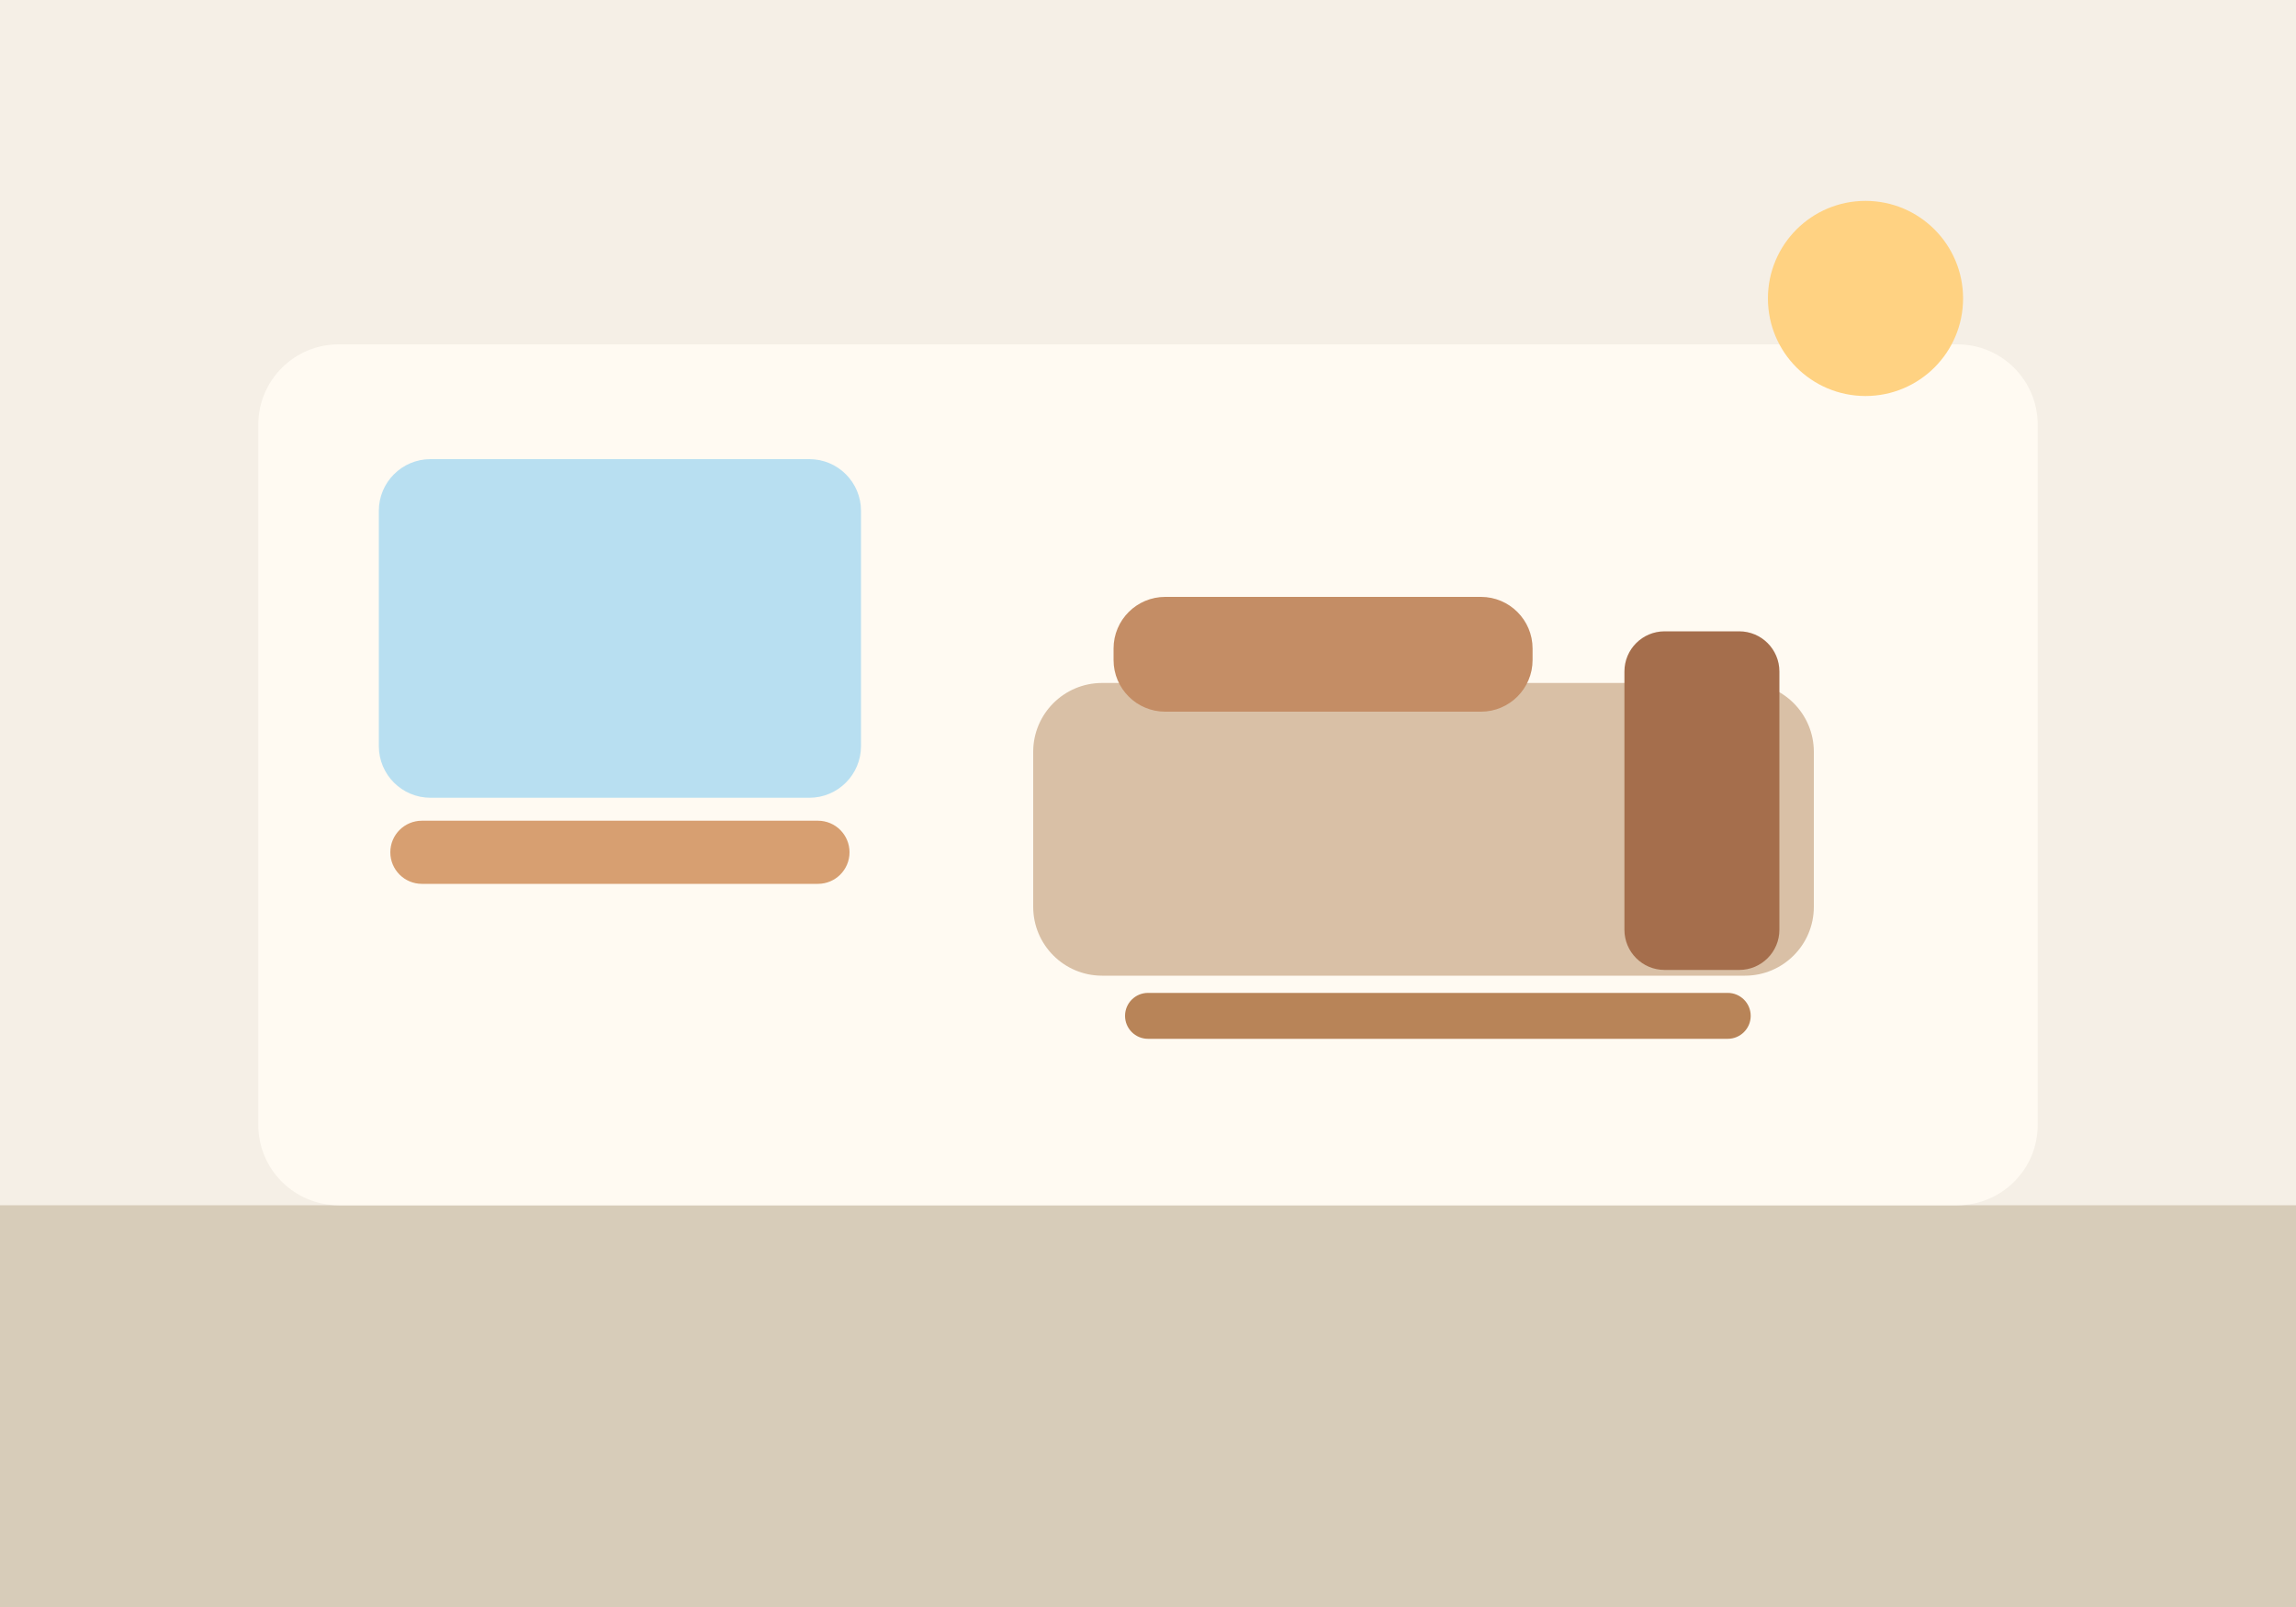
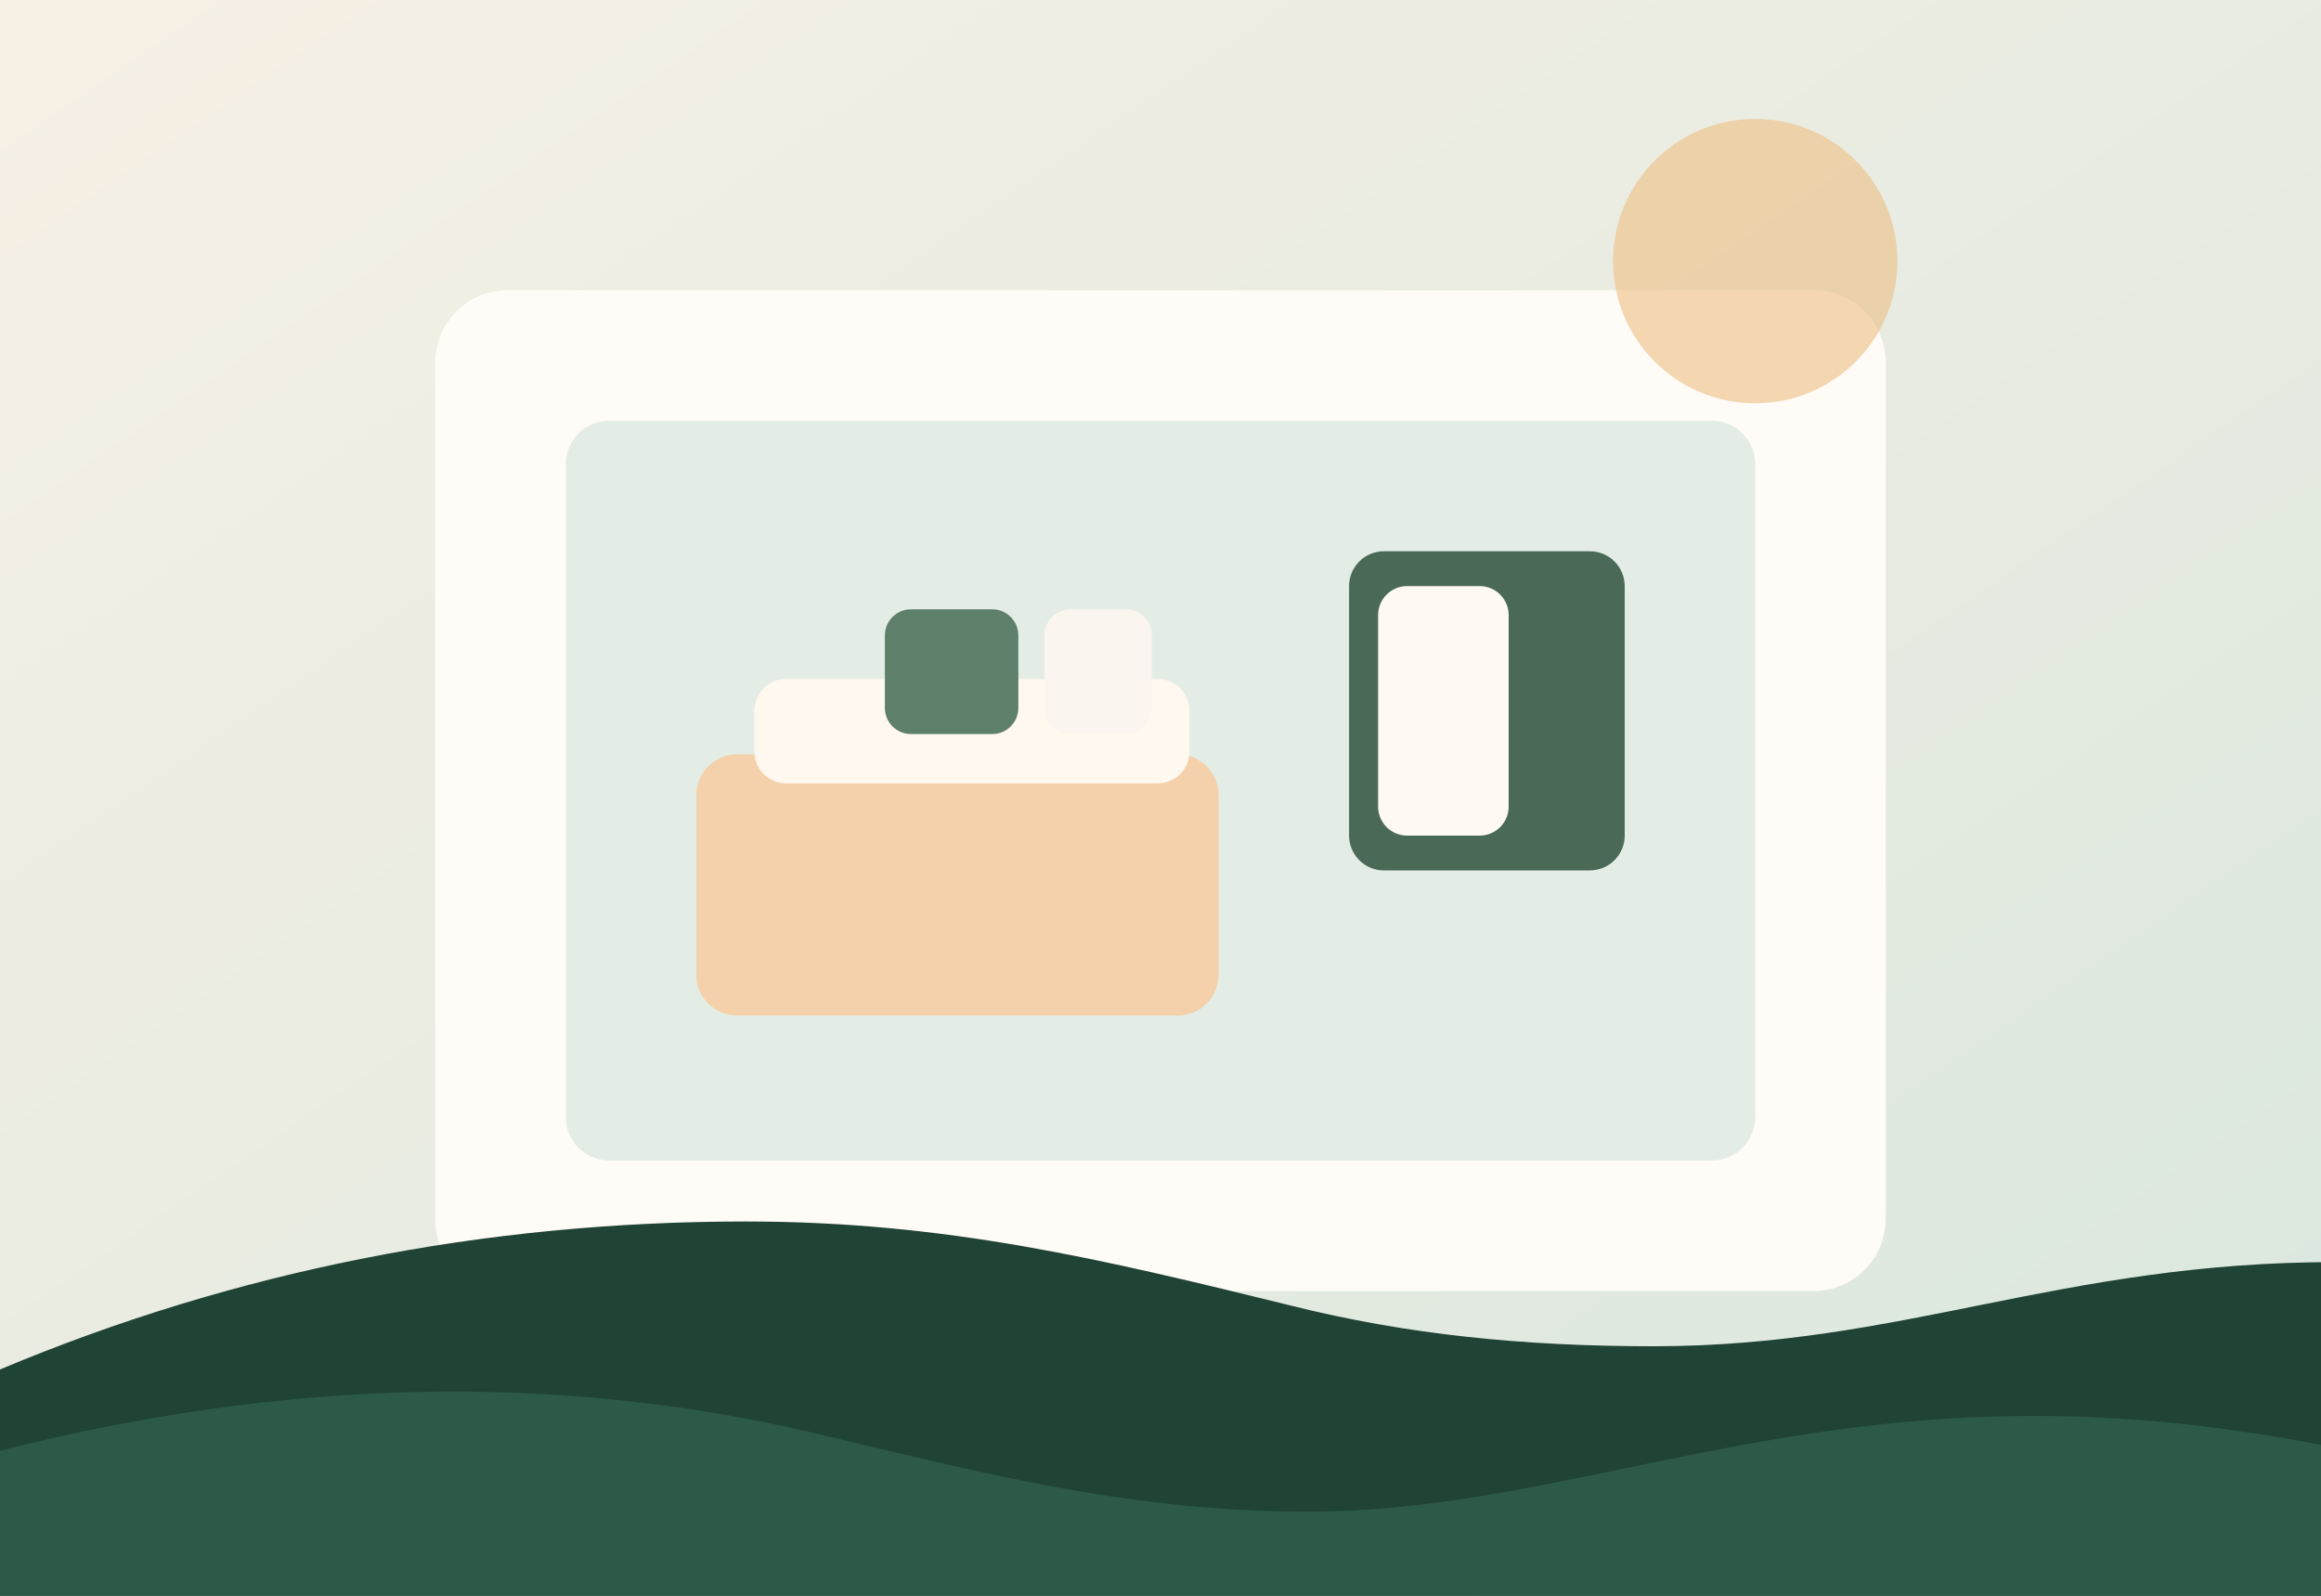
- <svg xmlns="http://www.w3.org/2000/svg" viewBox="0 0 800 560" role="img" aria-labelledby="title desc">
-   <rect width="800" height="560" fill="#f5efe6" />
-   <rect x="0" y="420" width="800" height="140" fill="#d7ccb9" />
-   <rect x="90" y="120" width="620" height="300" rx="28" fill="#fffaf2" />
-   <rect x="132" y="160" width="168" height="118" rx="18" fill="#b8dff1" />
-   <rect x="136" y="286" width="160" height="22" rx="11" fill="#d79f71" />
-   <rect x="360" y="238" width="272" height="102" rx="24" fill="#d9c0a6" />
-   <rect x="388" y="208" width="146" height="40" rx="18" fill="#c48d65" />
-   <rect x="566" y="220" width="54" height="118" rx="14" fill="#a56e4c" />
-   <rect x="392" y="346" width="218" height="16" rx="8" fill="#b88458" />
-   <circle cx="650" cy="104" r="34" fill="#ffd282" />
+ <svg xmlns="http://www.w3.org/2000/svg" viewBox="0 0 1600 1100" role="img" aria-labelledby="title desc">
+   <defs>
+     <linearGradient id="bg" x1="0" y1="0" x2="1" y2="1">
+       <stop offset="0%" stop-color="#f7f0e5" />
+       <stop offset="100%" stop-color="#d9e7de" />
+     </linearGradient>
+   </defs>
+   <rect width="1600" height="1100" fill="url(#bg)" />
+   <rect x="300" y="200" width="1000" height="690" rx="50" fill="#fffbf6" />
+   <rect x="390" y="290" width="820" height="510" rx="30" fill="#e3ede6" />
+   <rect x="480" y="520" width="360" height="180" rx="28" fill="#f4d1ab" />
+   <rect x="520" y="468" width="300" height="72" rx="22" fill="#fff8ef" />
+   <rect x="930" y="380" width="190" height="220" rx="24" fill="#4a6a57" />
+   <rect x="950" y="404" width="90" height="172" rx="20" fill="#fefaf3" />
+   <rect x="610" y="420" width="92" height="86" rx="18" fill="#5e7f69" />
+   <rect x="720" y="420" width="74" height="86" rx="18" fill="#faf6ef" />
+   <circle cx="1210" cy="180" r="98" fill="#edbf84" opacity=".6" />
+   <path d="M0 944c162-68 334-102 514-102 138 0 246 26 376 58 80 20 160 28 250 28 172 0 280-58 470-58 72 0 136 8 190 20v210H0Z" fill="#1f4335" />
+   <path d="M0 1000c198-50 384-54 562-12 110 26 214 54 340 54 158 0 298-66 500-66 70 0 136 8 198 20v104H0Z" fill="#2d5947" />
</svg>
